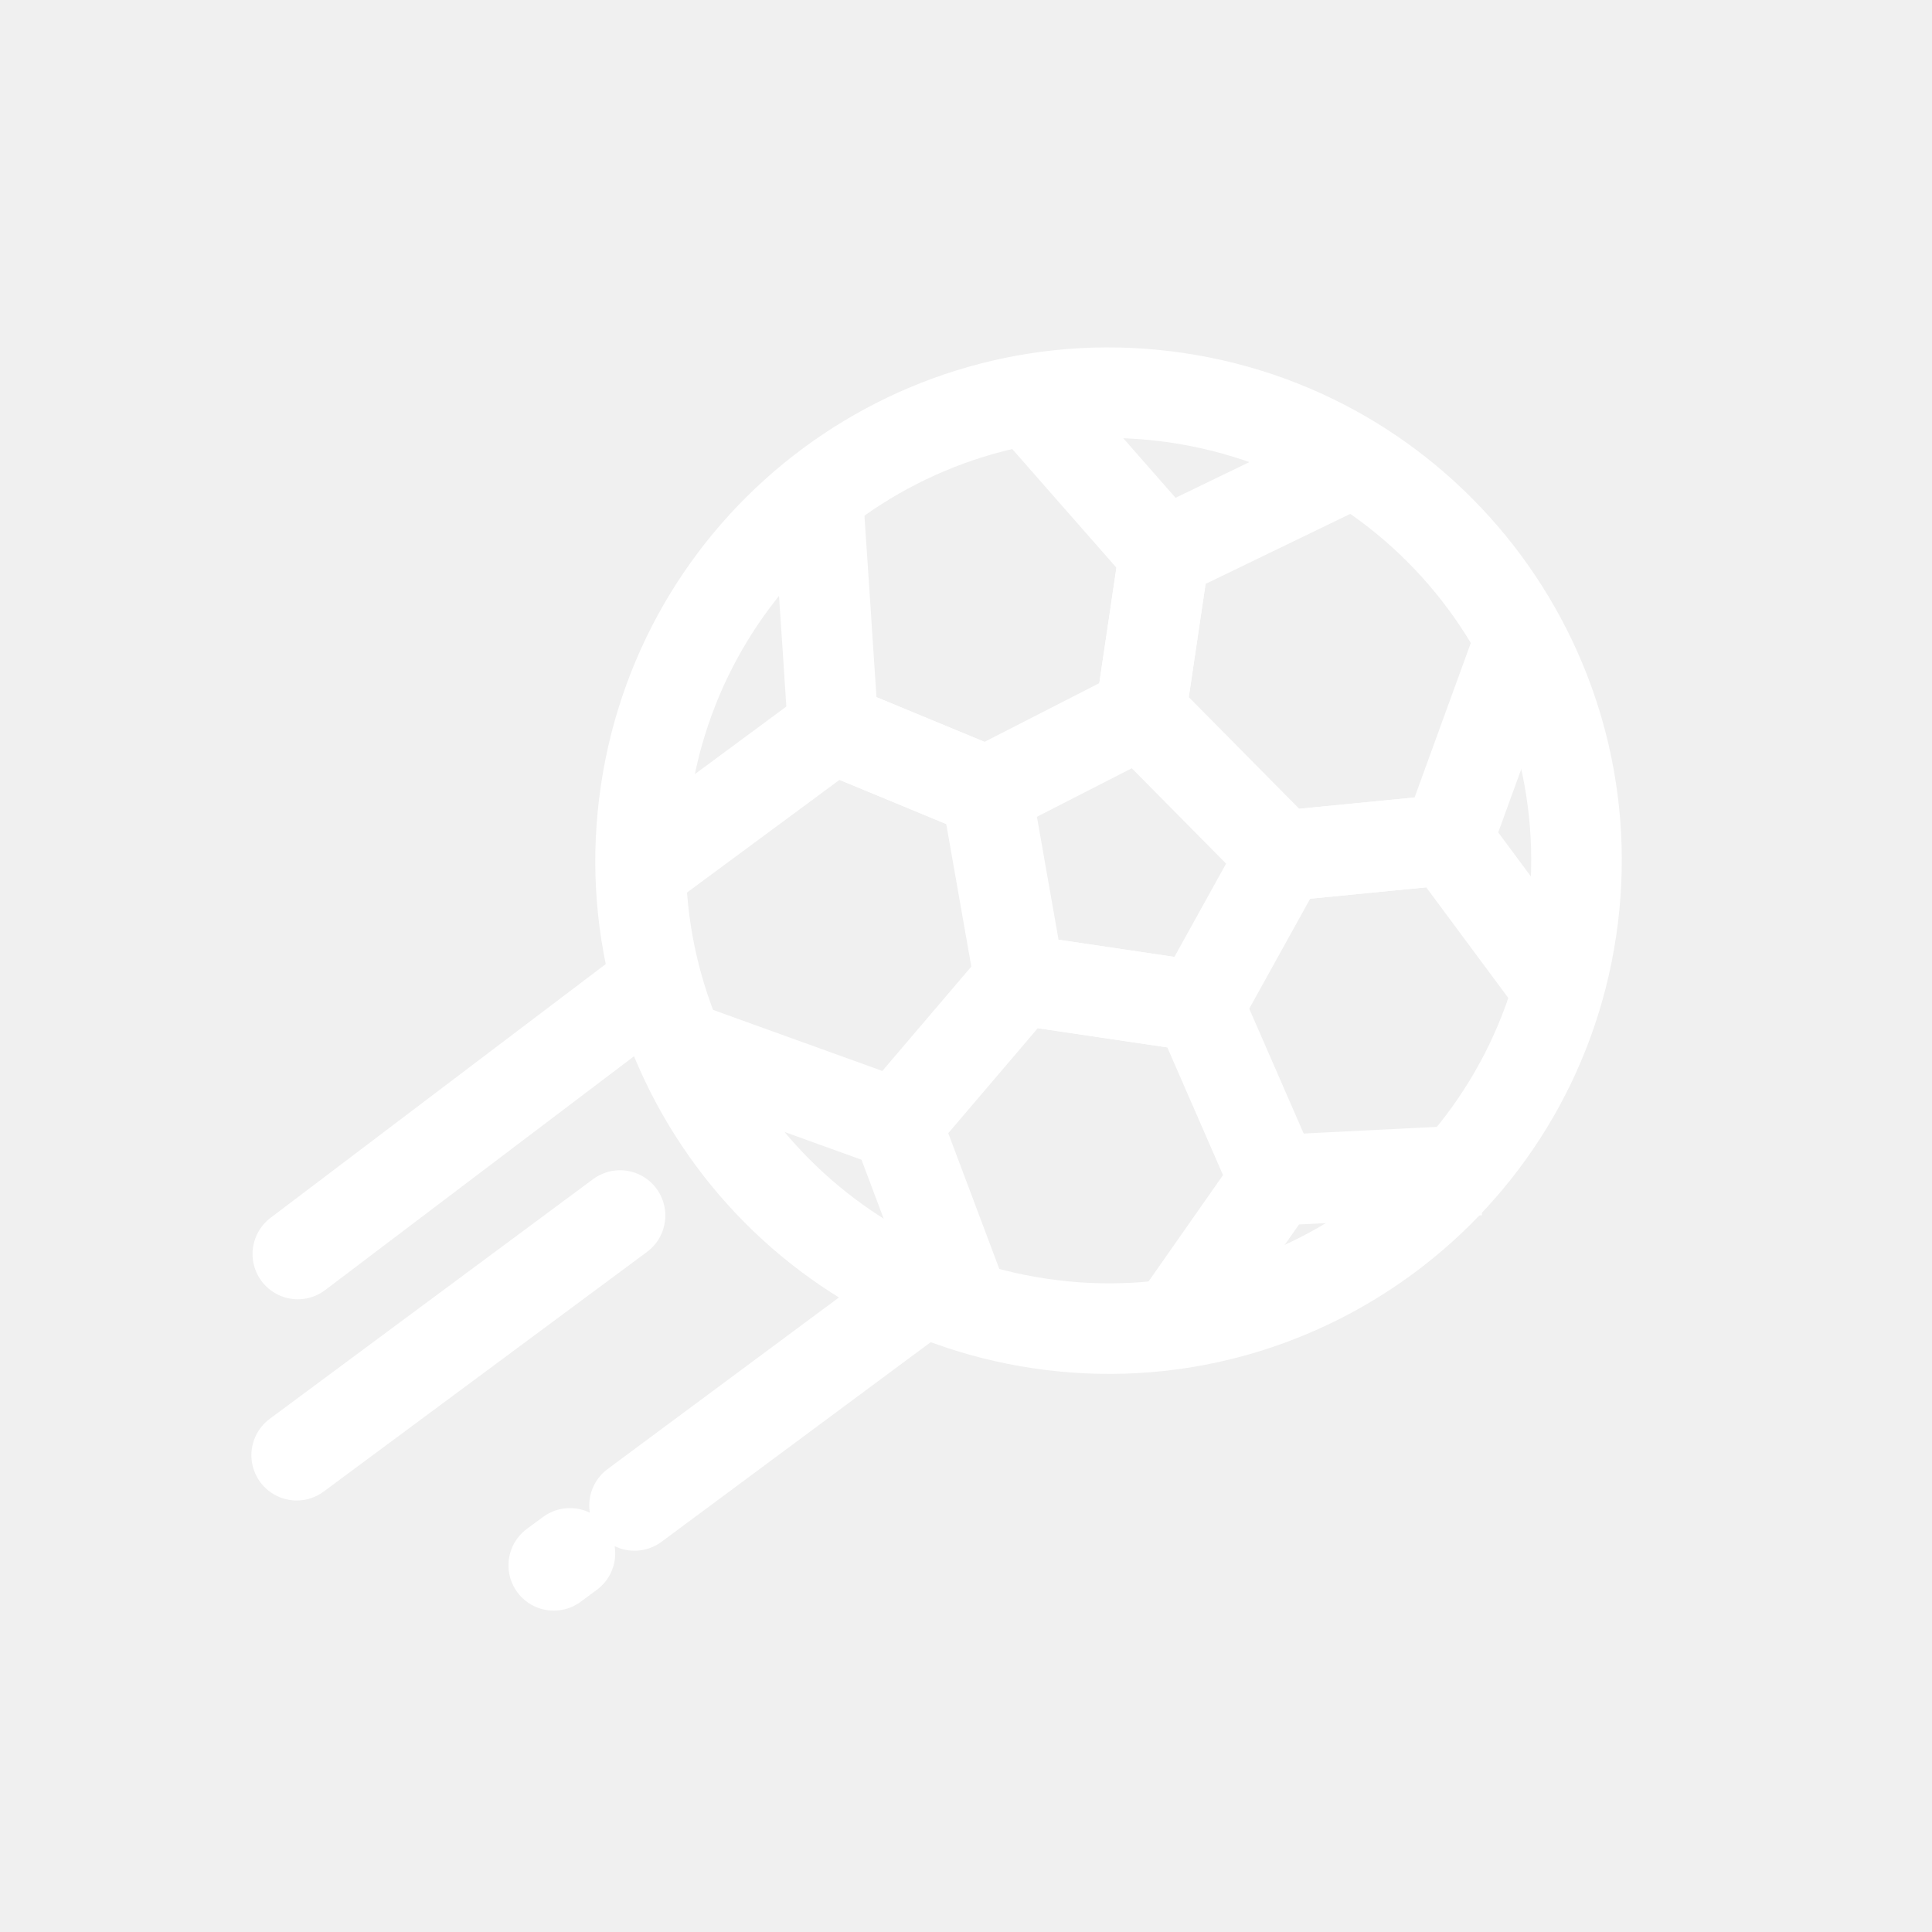
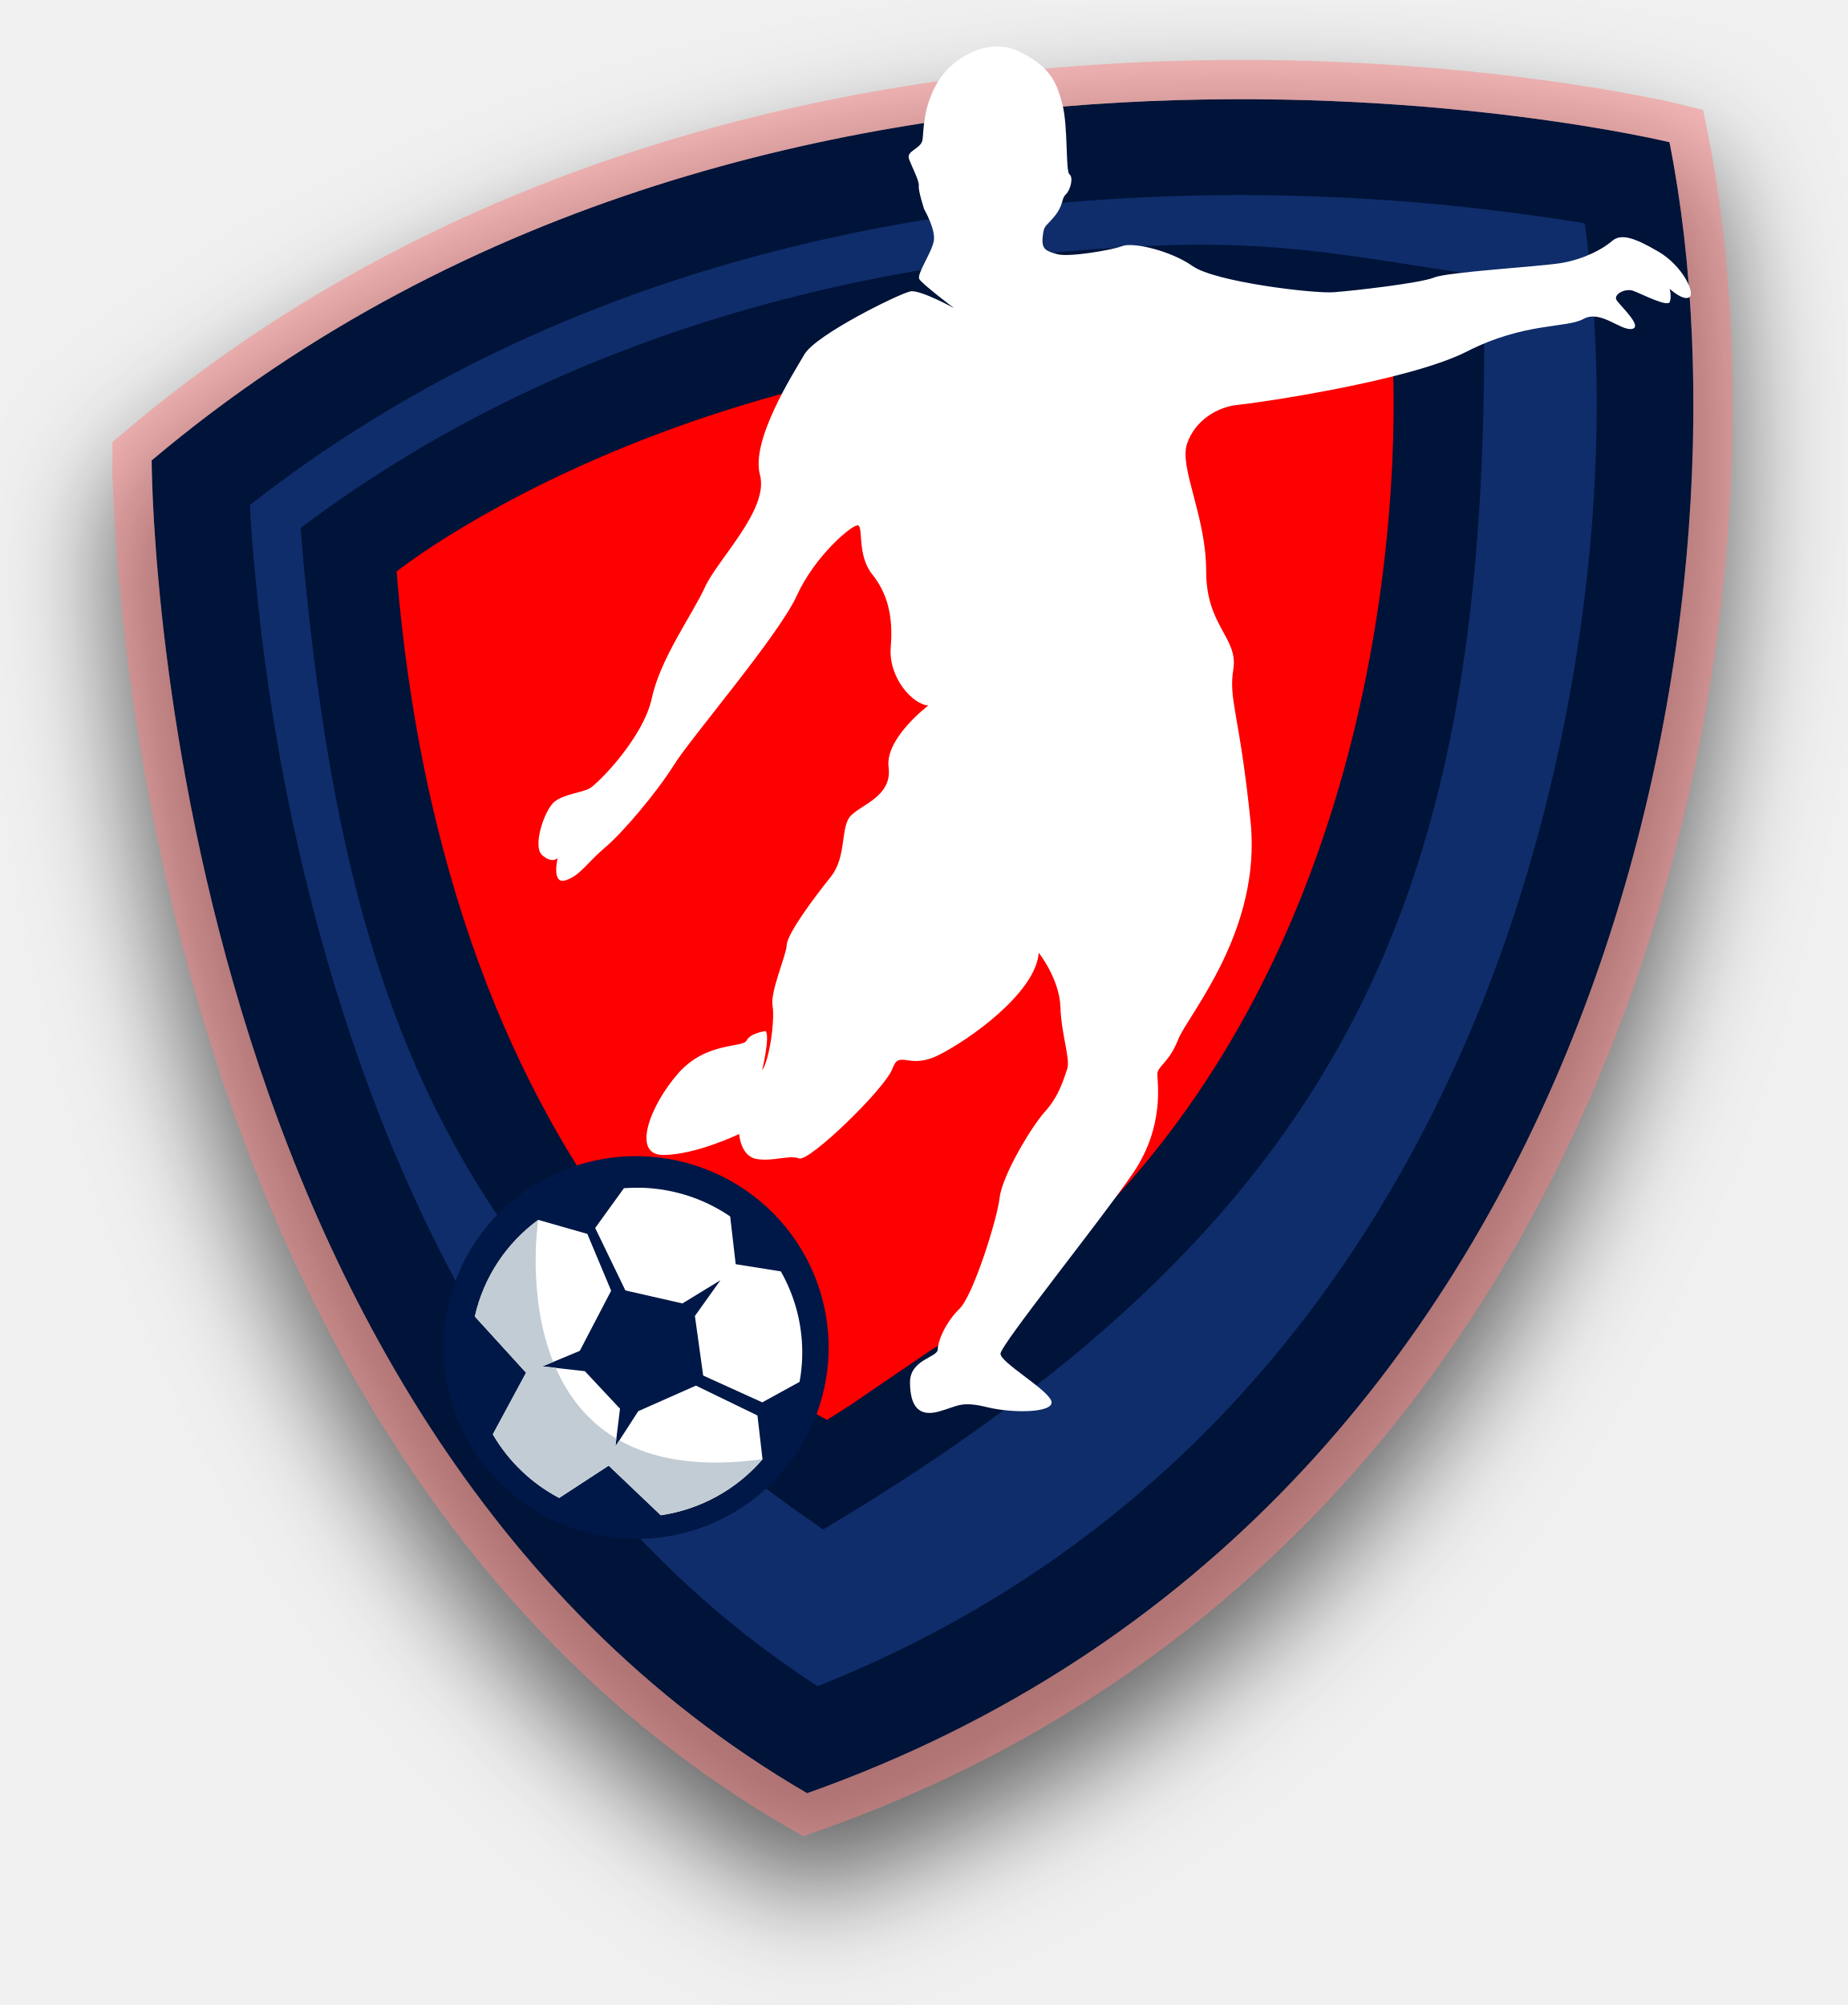
- <svg xmlns="http://www.w3.org/2000/svg" width="32" height="32" fill="none" viewBox="0 0 32 32">
-   <circle cx="18.361" cy="14.255" r="7.75" stroke="#fff" stroke-width="1.5" transform="rotate(8.444 18.36 14.255)" />
-   <path stroke="#fff" stroke-width="1.5" d="M11.113 17.273l3.735 1.347 2.04-2.393 2.968.44 1.38-2.49 2.736-.268 1.966 2.65M10.515 14.489l3.285-2.427 2.54 1.051 2.553-1.306.391-2.638 3.385-1.638" />
-   <path stroke="#fff" stroke-width="1.5" d="M16.783 6.32l2.502 2.85-.392 2.637 2.344 2.37 2.736-.268 1.321-3.63M24.508 19.38l-3.395.17-1.257-2.882-2.968-.44-.548-3.115-2.54-1.051-.279-4.204M19.402 21.992l1.71-2.442M14.849 18.62l1.208 3.212" />
-   <path stroke="#fff" stroke-linecap="round" stroke-width="1.5" d="M10.552 16.516L4.933 20.77M10.27 20.133l-5.356 3.97M15.33 21.36l-4.82 3.575M9.44 25.729l-.268.198" />
+ <svg xmlns="http://www.w3.org/2000/svg" width="329" height="357" viewBox="0 0 329 357" fill="none">
+   <g filter="url(#filter0_d_885_28630)">
+     <path fill-rule="evenodd" clip-rule="evenodd" d="M297.23 25.321C297.23 25.321 139.669 -13.04 27 81.977C27 81.977 27 251.492 143.704 319.284C285.849 268.895 313.809 108.94 297.23 25.321Z" fill="#001339" />
+     <path d="M300.663 24.64L300.229 22.448L298.058 21.92L297.23 25.321C298.058 21.92 298.056 21.919 298.054 21.919L298.046 21.917L298.019 21.911L297.924 21.888C297.841 21.868 297.72 21.84 297.563 21.803C297.247 21.73 296.784 21.625 296.179 21.494C294.969 21.23 293.191 20.858 290.895 20.42C286.304 19.544 279.638 18.405 271.294 17.34C254.611 15.209 231.193 13.367 204.216 14.521C150.307 16.826 81.885 31.112 24.744 79.302L23.5 80.35V81.977H27C23.5 81.977 23.5 81.979 23.5 81.982L23.5 81.99L23.5 82.018L23.5 82.12C23.501 82.208 23.502 82.336 23.504 82.504C23.508 82.84 23.515 83.334 23.529 83.977C23.558 85.263 23.616 87.146 23.732 89.561C23.963 94.389 24.424 101.345 25.344 109.898C27.183 126.995 30.861 150.508 38.224 176.174C52.924 227.419 82.469 287.761 141.946 322.31L143.347 323.124L144.873 322.583C217.09 296.983 260.263 243.526 283.238 186.063C306.178 128.689 309.083 67.107 300.663 24.64Z" stroke="#FF8080" stroke-opacity="0.47" stroke-width="7" />
+   </g>
+   <path fill-rule="evenodd" clip-rule="evenodd" d="M282.148 39.764C277.462 38.958 272.705 38.311 268.177 37.733C247.211 35.054 225.823 34.161 204.716 35.072C146.681 37.593 90.338 53.945 44.495 89.925C44.794 96.035 45.376 102.251 46.01 108.151C48.283 129.283 52.335 150.451 58.219 170.883C72.966 222.13 99.922 270.715 145.571 300.234C202.02 277.823 241.45 234.648 263.931 178.429C280.422 137.18 288.421 84.935 282.148 39.764ZM146.558 272.326C81.969 227.907 62.747 181.826 54.748 107.223C54.273 102.828 53.85 98.416 53.533 94.004C97.314 61.036 150.575 46.137 205.103 43.773C228.289 42.758 241.203 45.787 264.142 49.131C265.975 155.213 243.23 214.706 146.558 272.326Z" fill="#0F2D6A" />
+   <path fill-rule="evenodd" clip-rule="evenodd" d="M147.245 252.822C147.245 252.822 80.312 220.029 70.605 101.761C70.605 101.761 136.004 49.166 247.881 63.103C247.881 63.103 256.813 184.12 165.55 240.531L151.473 250.126L147.245 252.822Z" fill="#FF0000" />
+   <path fill-rule="evenodd" clip-rule="evenodd" d="M164.544 37.278C164.544 37.278 166.628 40.853 166.247 42.926C165.867 44.998 163.177 48.801 163.67 49.689C164.163 50.577 169.878 54.88 169.878 54.88C169.878 54.88 163.894 51.579 162.124 51.875C160.376 52.148 145.317 59.526 143.211 63.101C141.127 66.676 133.642 78.403 135.3 84.551C136.958 90.699 127.815 99.512 125.507 104.544C123.199 109.576 117.597 117.159 116.05 124.309C114.504 131.459 106.37 139.611 104.958 140.386C103.524 141.16 100.386 141.388 98.683 142.777C96.98 144.166 94.717 150.701 96.532 152.272C98.347 153.843 99.288 152.773 99.288 152.773C99.288 152.773 98.123 157.578 100.722 156.735C103.299 155.893 104.465 153.661 107.692 150.929C110.941 148.196 116.924 141.092 119.994 136.196C123.065 131.277 138.684 113.083 141.866 106.047C145.048 99.011 151.749 93.318 152.757 93.546C153.743 93.773 152.533 98.806 155.289 102.267C158.046 105.728 159.032 109.759 158.583 115.224C158.135 120.689 162.55 125.493 165.284 125.607C165.284 125.607 157.53 131.459 158.203 136.606C158.852 141.752 153.474 143.186 151.502 145.213C149.53 147.217 150.852 152.477 147.872 156.166C144.914 159.855 140.185 166.208 140.073 168.235C139.961 170.238 137.115 176.501 137.541 179.074C137.989 181.647 136.981 188.797 135.681 190.573C135.681 190.573 137.115 184.698 136.331 183.582C136.331 183.582 133.575 183.924 132.925 185.267C132.275 186.611 125.776 185.427 120.779 191.074C115.781 196.721 112.308 205.716 118.134 205.647C123.961 205.602 131.603 201.913 131.603 201.913C131.603 201.913 131.827 205.943 134.785 206.376C137.743 206.831 140.454 205.602 142.269 206.262C144.085 206.923 157.597 193.806 158.875 190.3C160.13 186.793 161.676 190.527 167.009 187.909C172.343 185.29 184.377 176.842 184.937 169.646C184.937 169.646 188.612 174.292 188.791 179.256C188.948 184.22 190.607 188.637 190.001 190.322C189.396 192.008 188.634 195.059 186.102 197.86C183.57 200.661 178.416 209.359 177.968 213.276C177.519 217.192 173.239 230.696 170.819 233.041C168.399 235.386 166.965 238.734 166.965 240.237C166.965 241.739 161.967 242.013 162.012 246.203C162.057 250.392 163.558 252.282 167.077 251.349C170.595 250.392 170.976 249.391 175.816 250.575C180.657 251.736 188.119 251.531 187.133 249.345C186.147 247.159 178.124 242.582 178.124 241.034C178.124 239.462 196.142 217.078 201.766 208.813C207.369 200.547 206.047 192.736 206.047 191.279C206.047 189.822 208.131 189.275 209.789 185.017C211.447 180.781 224.624 165.798 222.652 146.374C220.68 126.951 218.685 124.696 219.582 119.118C220.456 113.539 214.741 111.512 214.741 101.698C214.741 91.861 209.901 83.276 211.335 79.018C212.769 74.782 216.826 72.437 220.344 72.095C223.862 71.754 250.798 67.86 261.129 62.6C271.46 57.34 278.832 58.478 281.902 56.793C284.973 55.108 288.491 58.911 290.53 58.569C292.569 58.228 288.558 54.539 287.841 53.491C287.124 52.421 289.32 51.305 290.709 51.761C292.076 52.216 296.984 54.835 297.298 53.719C297.634 52.603 297.253 51.419 297.253 51.419C297.253 51.419 299.673 53.651 300.771 52.922C301.869 52.194 299.561 47.343 295.281 44.816C291.001 42.311 288.58 41.514 286.989 42.926C285.398 44.315 282.037 46.159 277.914 46.842C273.79 47.503 257.79 48.413 255.325 49.415C252.86 50.417 241.095 51.761 237.465 52.034C233.834 52.307 216.31 50.19 212.344 47.389C208.377 44.588 201.677 43.085 199.817 43.814C197.957 44.542 190.315 45.818 188.276 45.271C186.237 44.702 185.408 44.428 185.632 42.197C185.856 39.965 186.125 40.512 187.783 38.462C189.441 36.39 188.881 35.457 189.755 34.614C190.629 33.772 191.122 31.54 190.405 31.039C189.688 30.538 190.181 22.614 189.15 18.583C188.097 14.553 186.954 11.889 181.508 9.202C176.063 6.515 169.586 10.158 166.942 14.621C164.298 19.084 164.477 23.16 164.253 24.846C164.029 26.53 161.295 26.804 161.833 28.307C162.393 29.809 163.693 32.223 163.581 33.111C163.446 33.931 164.544 37.278 164.544 37.278Z" fill="white" />
+   <path d="M121.112 273.105C139.543 268.78 150.956 250.426 146.604 232.11C142.252 213.794 123.783 202.452 105.351 206.777C86.92 211.102 75.507 229.456 79.859 247.772C84.211 266.088 102.681 277.43 121.112 273.105Z" fill="#001847" />
+   <path fill-rule="evenodd" clip-rule="evenodd" d="M105.966 218.649L111.082 211.562C112.142 211.485 113.227 211.459 114.338 211.485C120.153 211.69 125.528 213.539 129.998 216.595L130.98 225.095L139.017 226.379C141.601 230.924 142.996 236.215 142.816 241.787C142.764 243.225 142.609 244.663 142.35 246.05L135.709 249.696L125.192 244.92L123.719 234.314L128.267 227.946L121.496 232.08L111.341 229.769L105.966 218.649Z" fill="white" />
+   <path fill-rule="evenodd" clip-rule="evenodd" d="M108.805 229.819L104.567 219.701L95.833 217.21C90.225 221.319 86.116 227.379 84.54 234.416L93.662 244.431L87.744 255.396C90.509 260.173 94.618 264.127 99.554 266.721L108.366 260.969L117.643 269.803C124.827 268.75 131.236 265.103 135.758 259.839L134.853 252.032L123.897 246.716L113.638 251.262L109.555 257.579L110.382 250.825L104.128 244.148L96.556 243.301L103.223 240.527L108.805 229.819Z" fill="white" />
+   <path fill-rule="evenodd" clip-rule="evenodd" d="M95.833 217.184C90.225 221.293 86.116 227.353 84.54 234.39L93.662 244.405L87.744 255.37C90.509 260.147 94.618 264.101 99.554 266.695L108.366 260.943L117.643 269.777C124.827 268.724 131.236 265.077 135.758 259.813C124.388 261.379 116.17 259.787 110.252 256.449L109.555 257.527L109.736 256.141C104.464 253.008 101.079 248.437 98.934 243.532L96.556 243.275L98.494 242.479C93.714 230.589 95.833 217.184 95.833 217.184Z" fill="#C1CCD4" />
+   <defs>
+     <filter id="filter0_d_885_28630" x="0" y="0.665" width="328.486" height="356.299" filterUnits="userSpaceOnUse" color-interpolation-filters="sRGB">
+       <feFlood flood-opacity="0" result="BackgroundImageFix" />
+       <feColorMatrix in="SourceAlpha" type="matrix" values="0 0 0 0 0 0 0 0 0 0 0 0 0 0 0 0 0 0 127 0" result="hardAlpha" />
+       <feOffset dy="10" />
+       <feGaussianBlur stdDeviation="10" />
+       <feColorMatrix type="matrix" values="0 0 0 0 0 0 0 0 0 0 0 0 0 0 0 0 0 0 0.6 0" />
+       <feBlend mode="normal" in2="BackgroundImageFix" result="effect1_dropShadow_885_28630" />
+       <feBlend mode="normal" in="SourceGraphic" in2="effect1_dropShadow_885_28630" result="shape" />
+     </filter>
+   </defs>
</svg>
